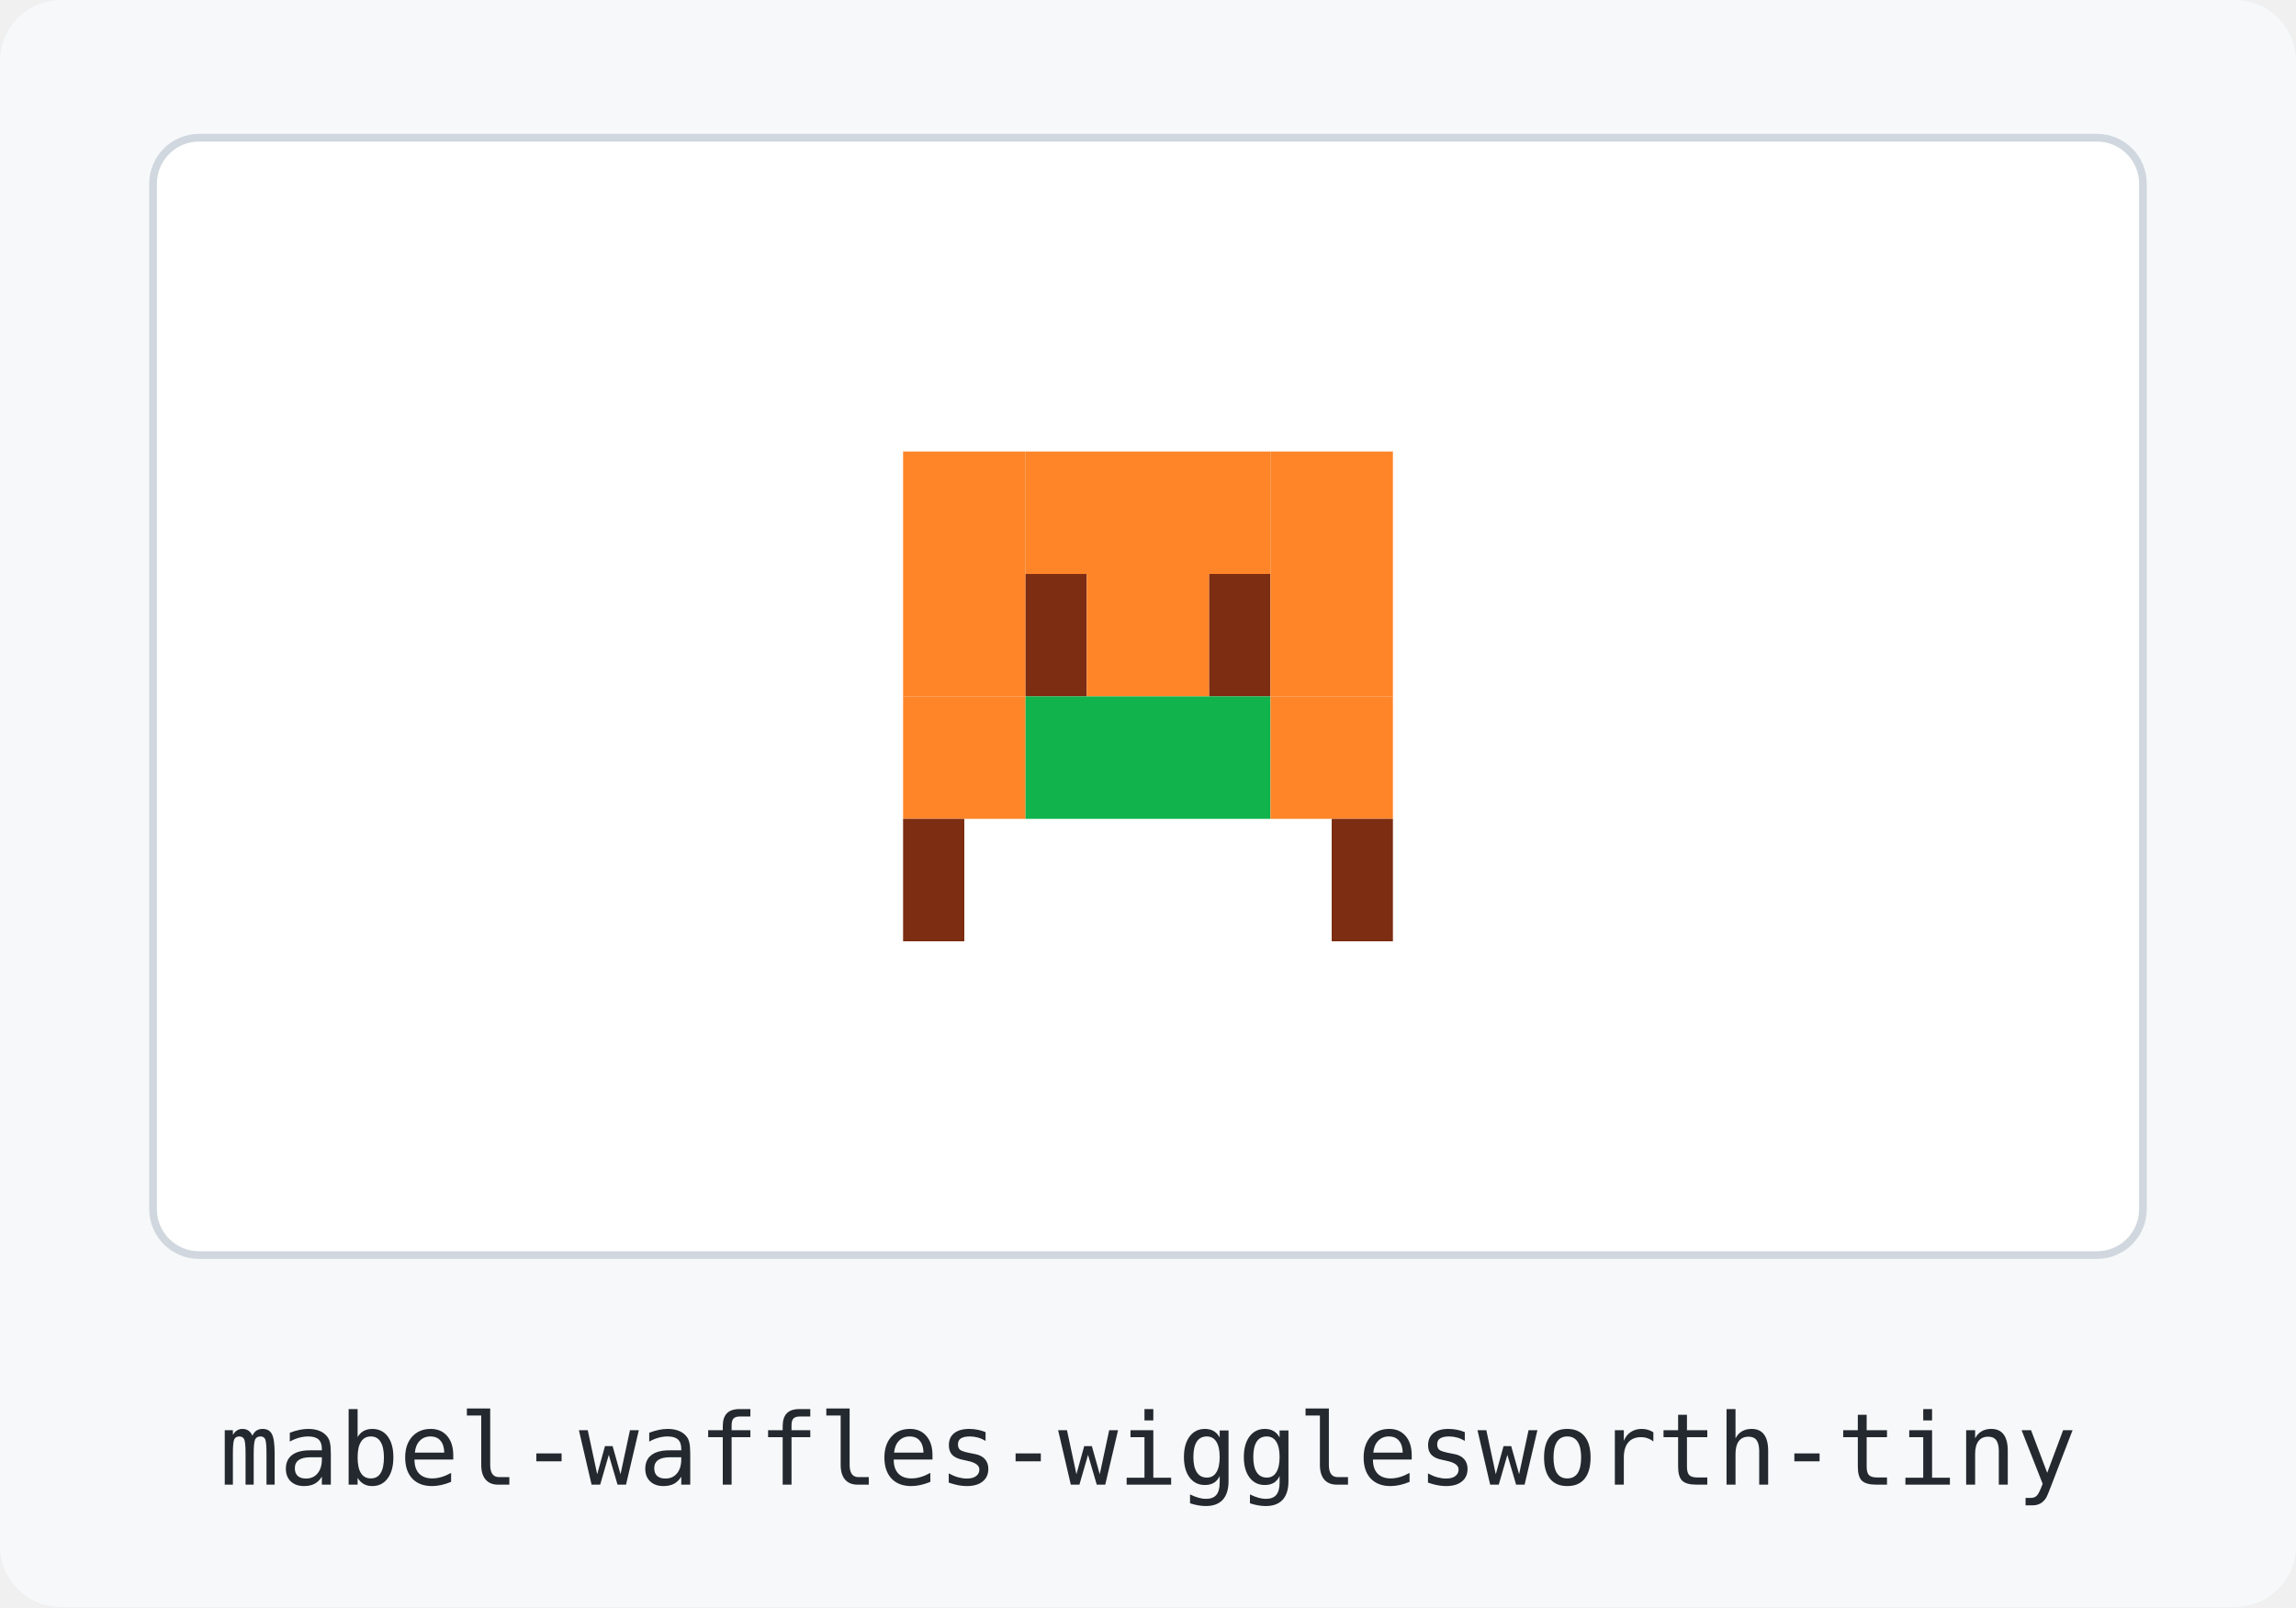
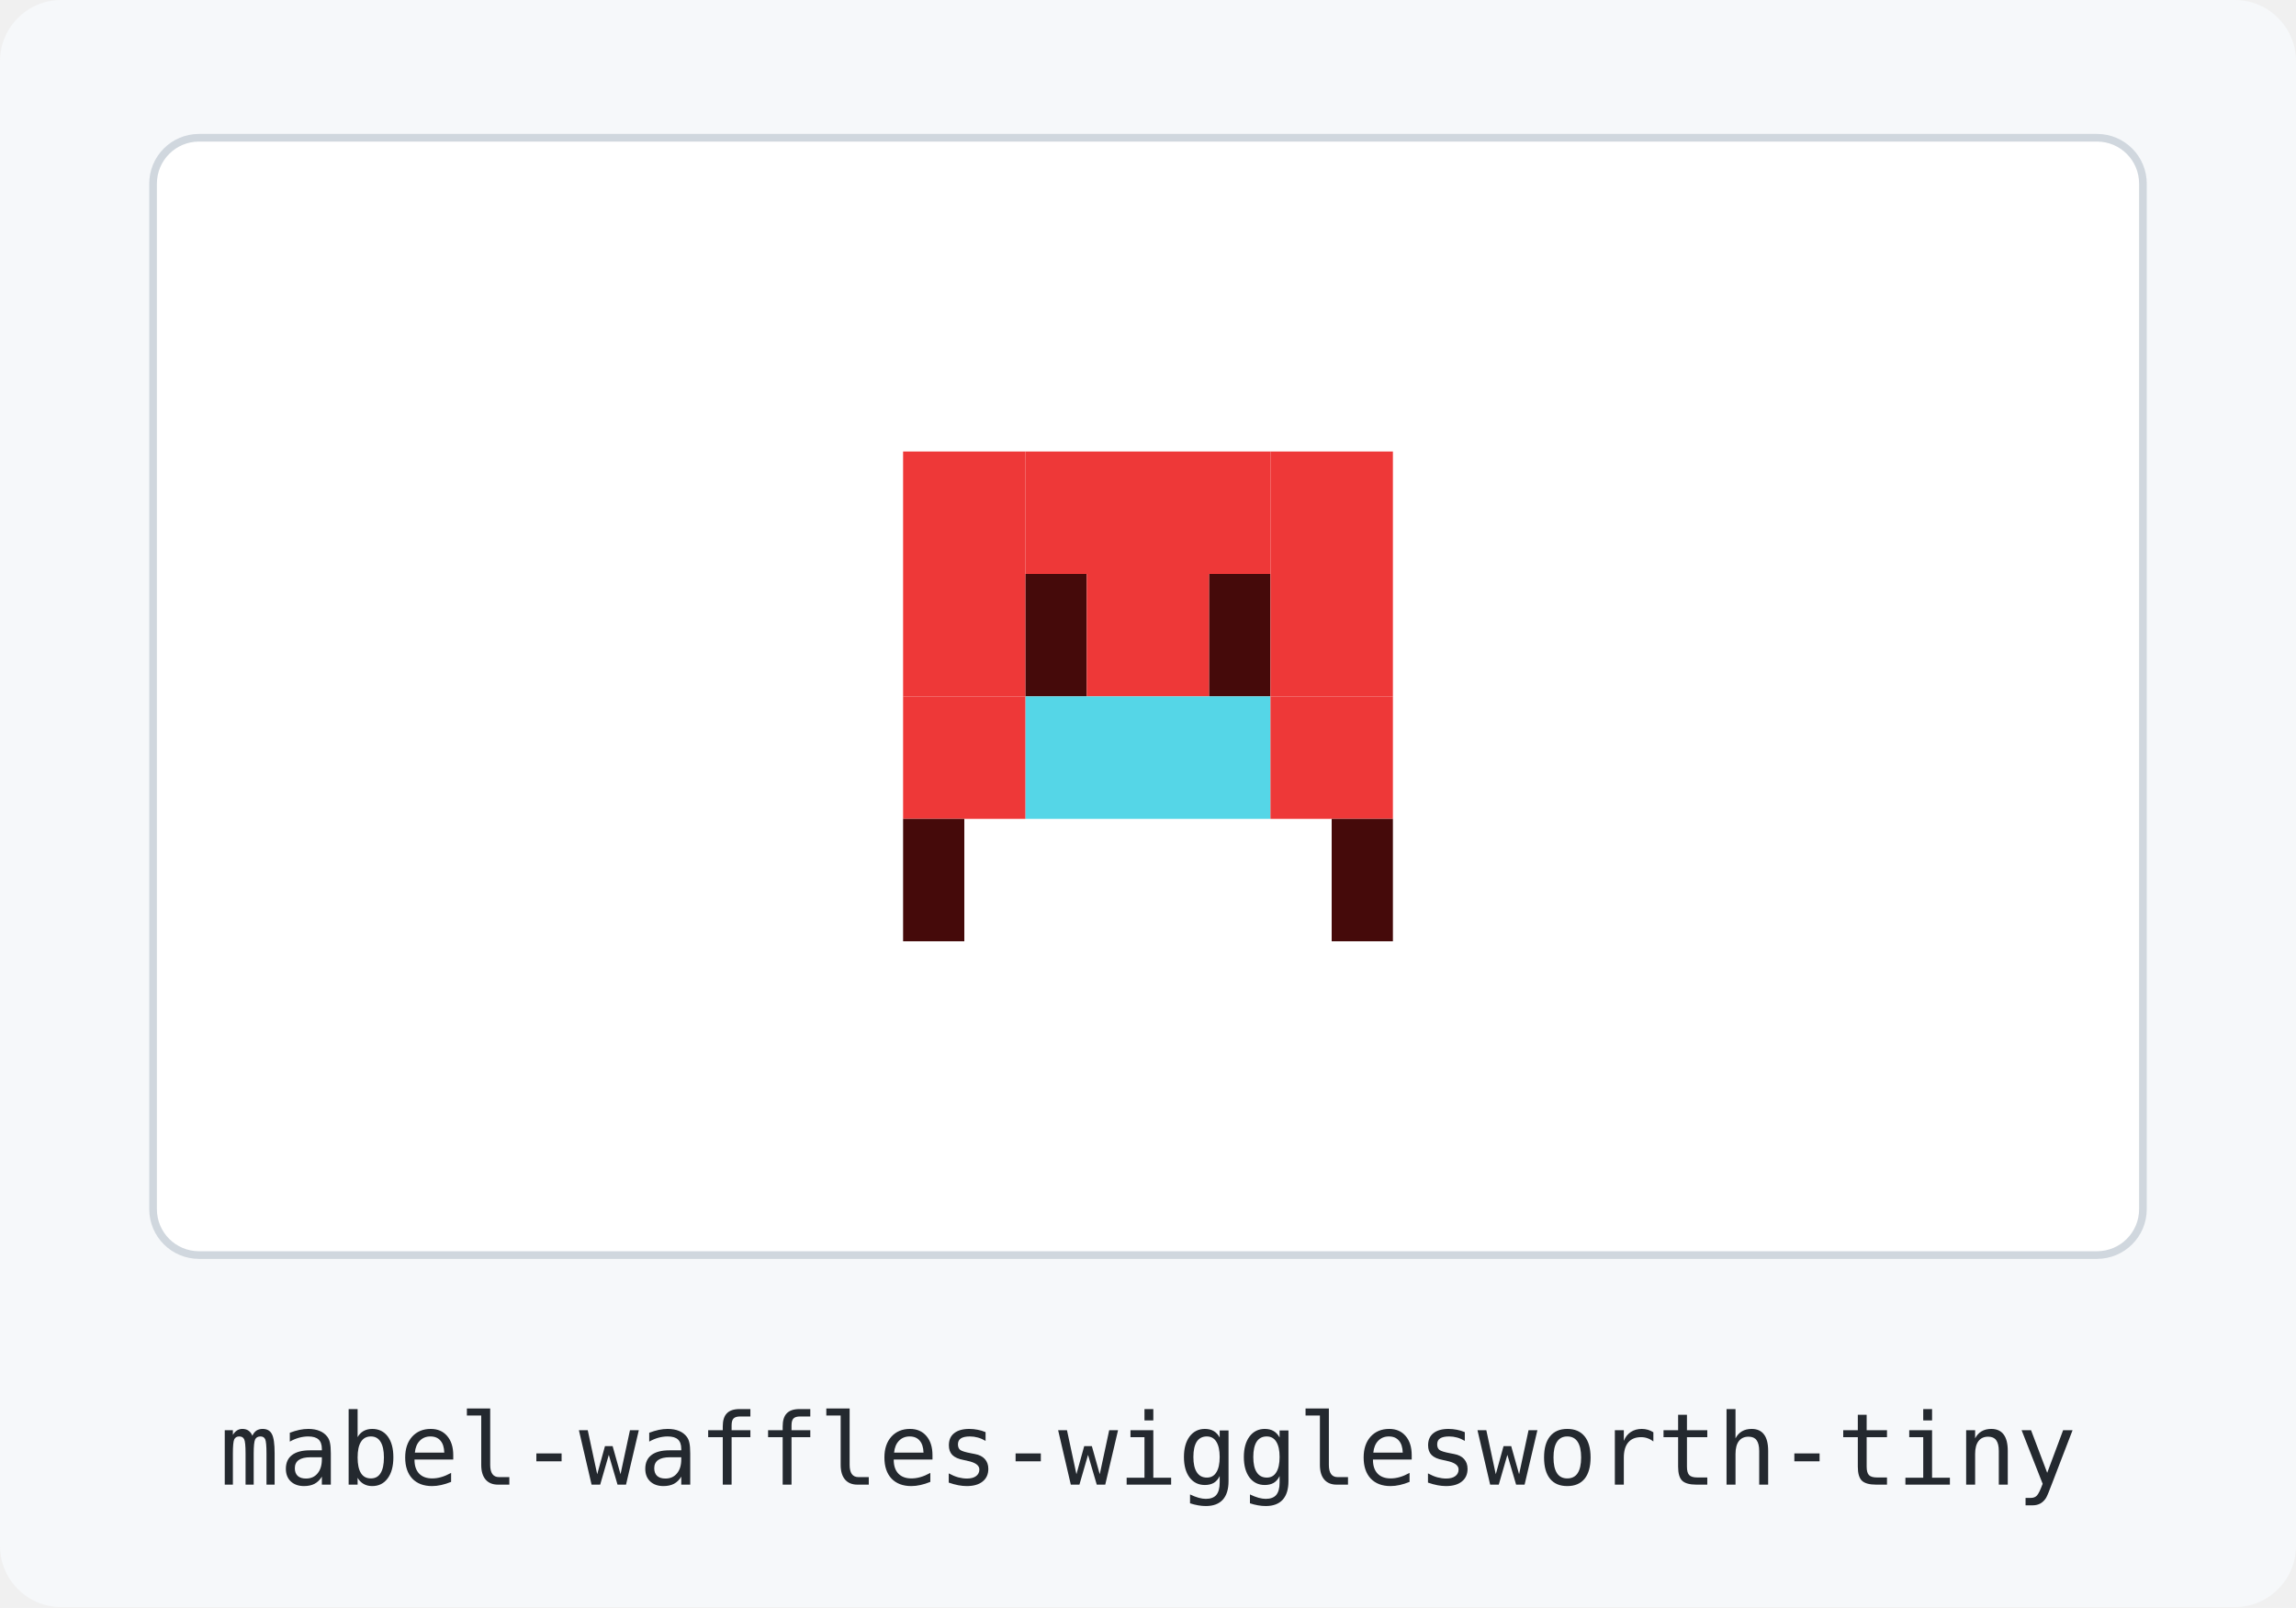
<svg xmlns="http://www.w3.org/2000/svg" width="300" height="210" viewBox="0 0 300 210" role="img" aria-label="mabel-waffles-wigglesworth-tiny clingon">
  <rect width="300" height="210" rx="8" fill="#f6f8fa" />
  <rect x="20" y="18" width="260" height="146" rx="6" fill="#ffffff" stroke="#d0d7de" />
-   <rect x="118" y="59" width="16" height="16" fill="#ff8528" />
-   <rect x="134" y="59" width="16" height="16" fill="#ff8528" />
-   <rect x="150" y="59" width="16" height="16" fill="#ff8528" />
-   <rect x="166" y="59" width="16" height="16" fill="#ff8528" />
-   <rect x="118" y="75" width="16" height="16" fill="#ff8528" />
-   <rect x="134" y="75" width="8" height="16" fill="#7c2d12" />
-   <rect x="142" y="75" width="8" height="16" fill="#ff8528" />
-   <rect x="150" y="75" width="8" height="16" fill="#ff8528" />
-   <rect x="158" y="75" width="8" height="16" fill="#7c2d12" />
-   <rect x="166" y="75" width="16" height="16" fill="#ff8528" />
-   <rect x="118" y="91" width="16" height="16" fill="#ff8528" />
-   <rect x="134" y="91" width="16" height="16" fill="#10b34c" />
-   <rect x="150" y="91" width="16" height="16" fill="#10b34c" />
-   <rect x="166" y="91" width="16" height="16" fill="#ff8528" />
-   <rect x="118" y="107" width="8" height="16" fill="#7c2d12" />
-   <rect x="174" y="107" width="8" height="16" fill="#7c2d12" />
+   <rect x="118" y="59" width="16" height="16" fill="#ee3838" />
+   <rect x="134" y="59" width="16" height="16" fill="#ee3838" />
+   <rect x="150" y="59" width="16" height="16" fill="#ee3838" />
+   <rect x="166" y="59" width="16" height="16" fill="#ee3838" />
+   <rect x="118" y="75" width="16" height="16" fill="#ee3838" />
+   <rect x="134" y="75" width="8" height="16" fill="#450a0a" />
+   <rect x="142" y="75" width="8" height="16" fill="#ee3838" />
+   <rect x="150" y="75" width="8" height="16" fill="#ee3838" />
+   <rect x="158" y="75" width="8" height="16" fill="#450a0a" />
+   <rect x="166" y="75" width="16" height="16" fill="#ee3838" />
+   <rect x="118" y="91" width="16" height="16" fill="#ee3838" />
+   <rect x="134" y="91" width="16" height="16" fill="#55d6e7" />
+   <rect x="150" y="91" width="16" height="16" fill="#55d6e7" />
+   <rect x="166" y="91" width="16" height="16" fill="#ee3838" />
+   <rect x="118" y="107" width="8" height="16" fill="#450a0a" />
+   <rect x="174" y="107" width="8" height="16" fill="#450a0a" />
  <text x="150" y="194" text-anchor="middle" font-family="ui-monospace, SFMono-Regular, Menlo, Consolas, monospace" font-size="13" font-weight="400" fill="#24292f">mabel-waffles-wigglesworth-tiny</text>
</svg>
